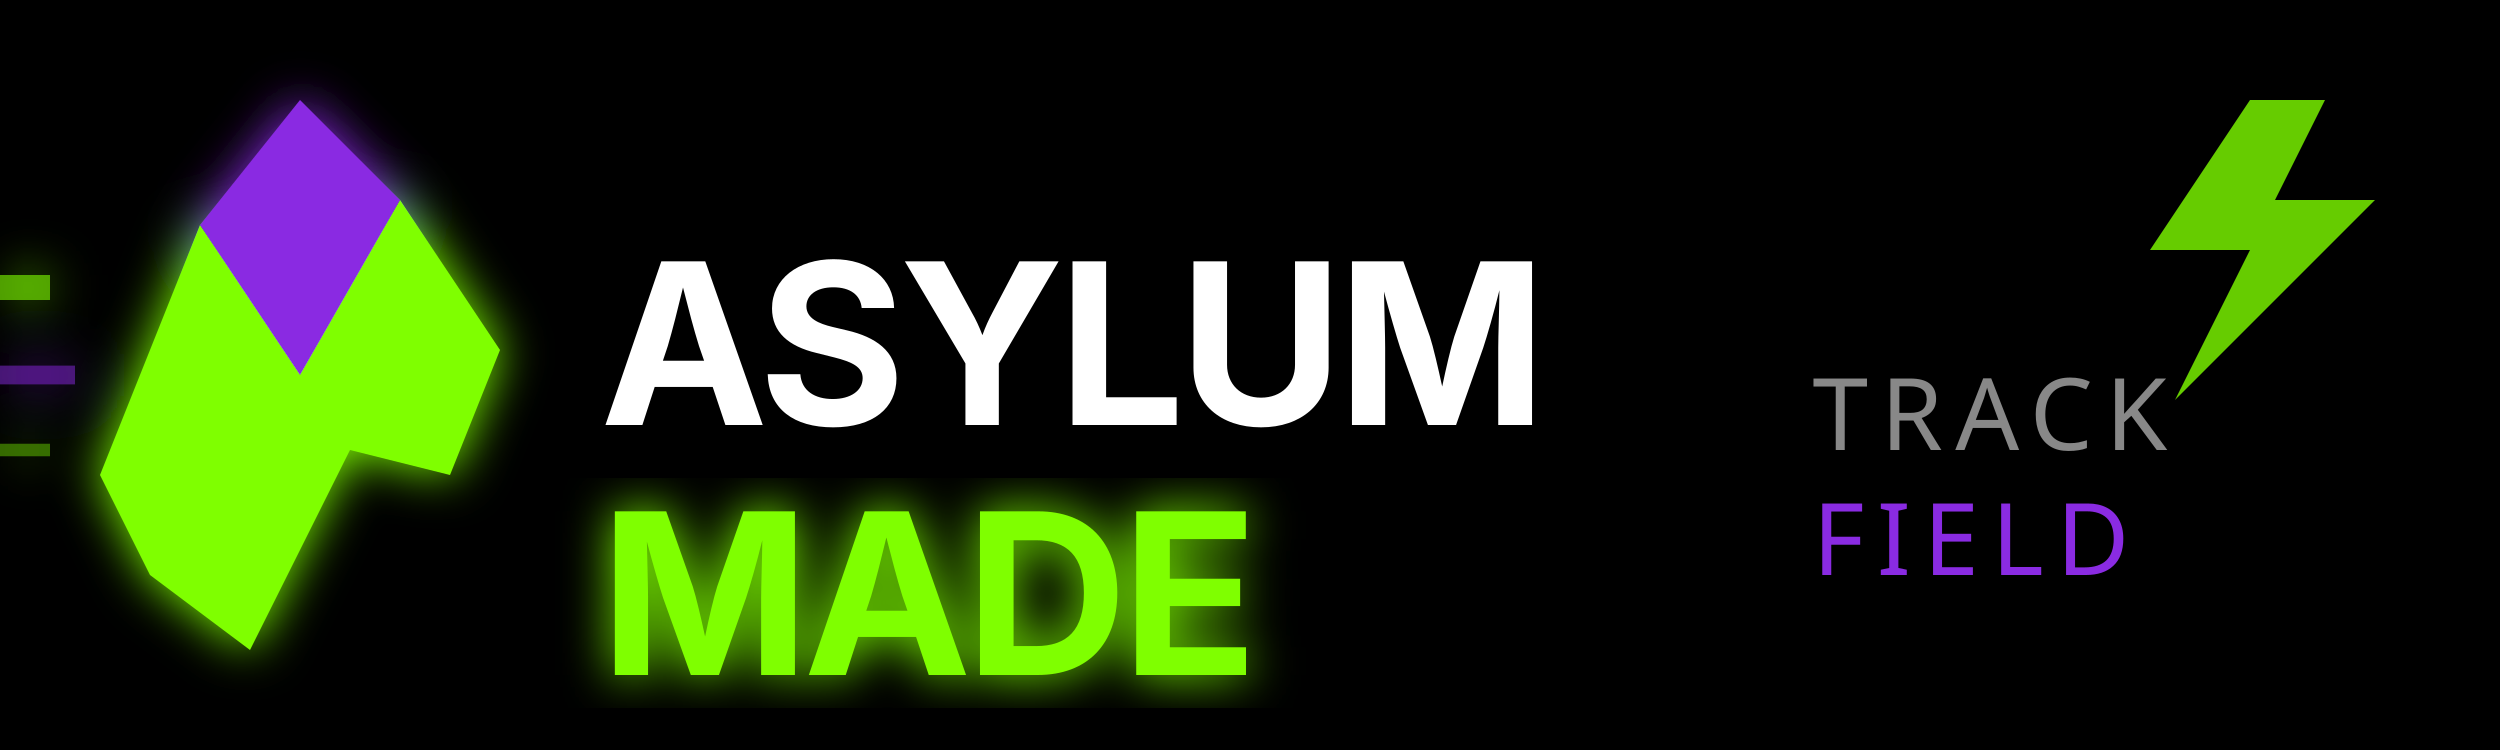
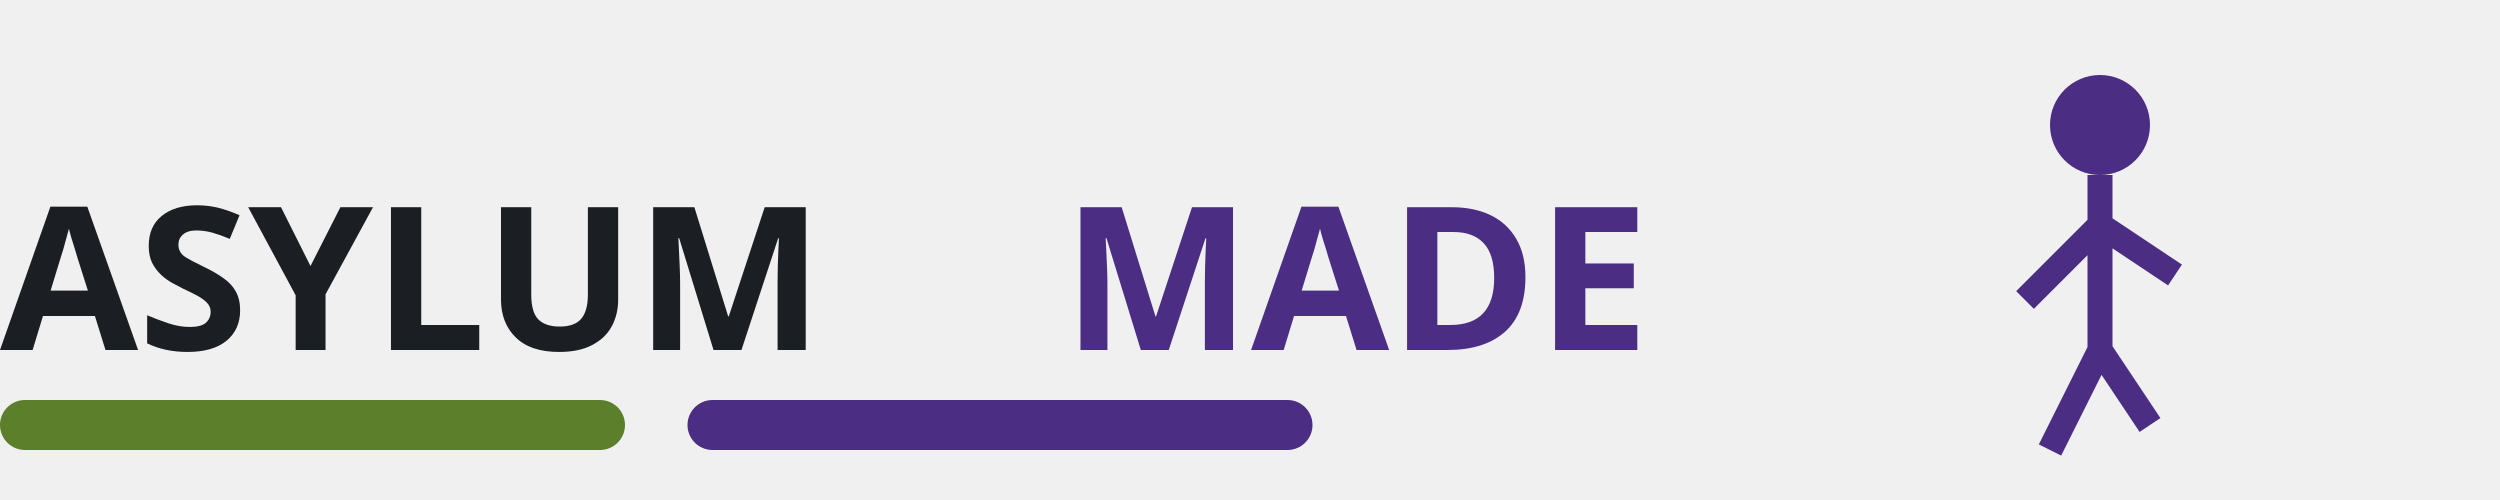
- <svg xmlns="http://www.w3.org/2000/svg" viewBox="0 0 200 60" width="200" height="60">
-   <defs>
-     <linearGradient id="neonGrad" x1="0%" y1="0%" x2="100%" y2="0%">
-       <stop offset="0%" style="stop-color:#7FFF00" />
-       <stop offset="100%" style="stop-color:#8A2BE2" />
-     </linearGradient>
-     <filter id="neonGlow" x="-20%" y="-20%" width="140%" height="140%">
-       <feGaussianBlur stdDeviation="2" result="blur" />
-       <feMerge>
-         <feMergeNode in="blur" />
-         <feMergeNode in="SourceGraphic" />
-       </feMerge>
-     </filter>
-   </defs>
-   <rect width="200" height="60" fill="#000" />
-   <g transform="translate(8, 8)" filter="url(#neonGlow)">
-     <polygon points="0,30 8,10 16,22 24,8 32,20 28,30 20,28 12,44 4,38" fill="#7FFF00" />
-     <polygon points="8,10 16,0 24,8 16,22" fill="#8A2BE2" />
-     <line x1="-4" y1="15" x2="-12" y2="15" stroke="#7FFF00" stroke-width="2" opacity="0.6" />
-     <line x1="-2" y1="22" x2="-8" y2="22" stroke="#8A2BE2" stroke-width="1.5" opacity="0.5" />
-     <line x1="-4" y1="28" x2="-10" y2="28" stroke="#7FFF00" stroke-width="1" opacity="0.4" />
+ <svg xmlns="http://www.w3.org/2000/svg" viewBox="0 0 200 40" width="200" height="40">
+   <text x="0" y="28" font-family="system-ui, sans-serif" font-size="16" font-weight="700" fill="#1b1f24">ASYLUM</text>
+   <text x="85" y="28" font-family="system-ui, sans-serif" font-size="16" font-weight="700" fill="#4b2e83">MADE</text>
+   <rect x="0" y="32" width="50" height="4" fill="#5b7f2b" rx="2" />
+   <rect x="55" y="32" width="50" height="4" fill="#4b2e83" rx="2" />
+   <g transform="translate(160, 8)">
+     <circle cx="8" cy="2" r="4" fill="#4b2e83" />
+     <path d="M8 6 L8 20 M8 10 L2 16 M8 10 L14 14 M8 20 L4 28 M8 20 L12 26" stroke="#4b2e83" stroke-width="2" fill="none" />
  </g>
-   <g transform="translate(48, 18)">
-     <text x="0" y="16" font-family="system-ui, -apple-system, sans-serif" font-size="18" font-weight="700" fill="#FFFFFF" letter-spacing="-0.5">ASYLUM</text>
-     <text x="0" y="36" font-family="system-ui, -apple-system, sans-serif" font-size="18" font-weight="700" fill="#7FFF00" filter="url(#neonGlow)" letter-spacing="-0.5">MADE</text>
-   </g>
-   <text x="145" y="36" font-family="system-ui, sans-serif" font-size="8" fill="#888888" letter-spacing="1">TRACK</text>
-   <text x="145" y="46" font-family="system-ui, sans-serif" font-size="8" fill="#8A2BE2" letter-spacing="1">FIELD</text>
-   <polygon points="180,8 186,8 182,16 190,16 174,32 180,20 172,20" fill="#7FFF00" opacity="0.8" />
</svg>
